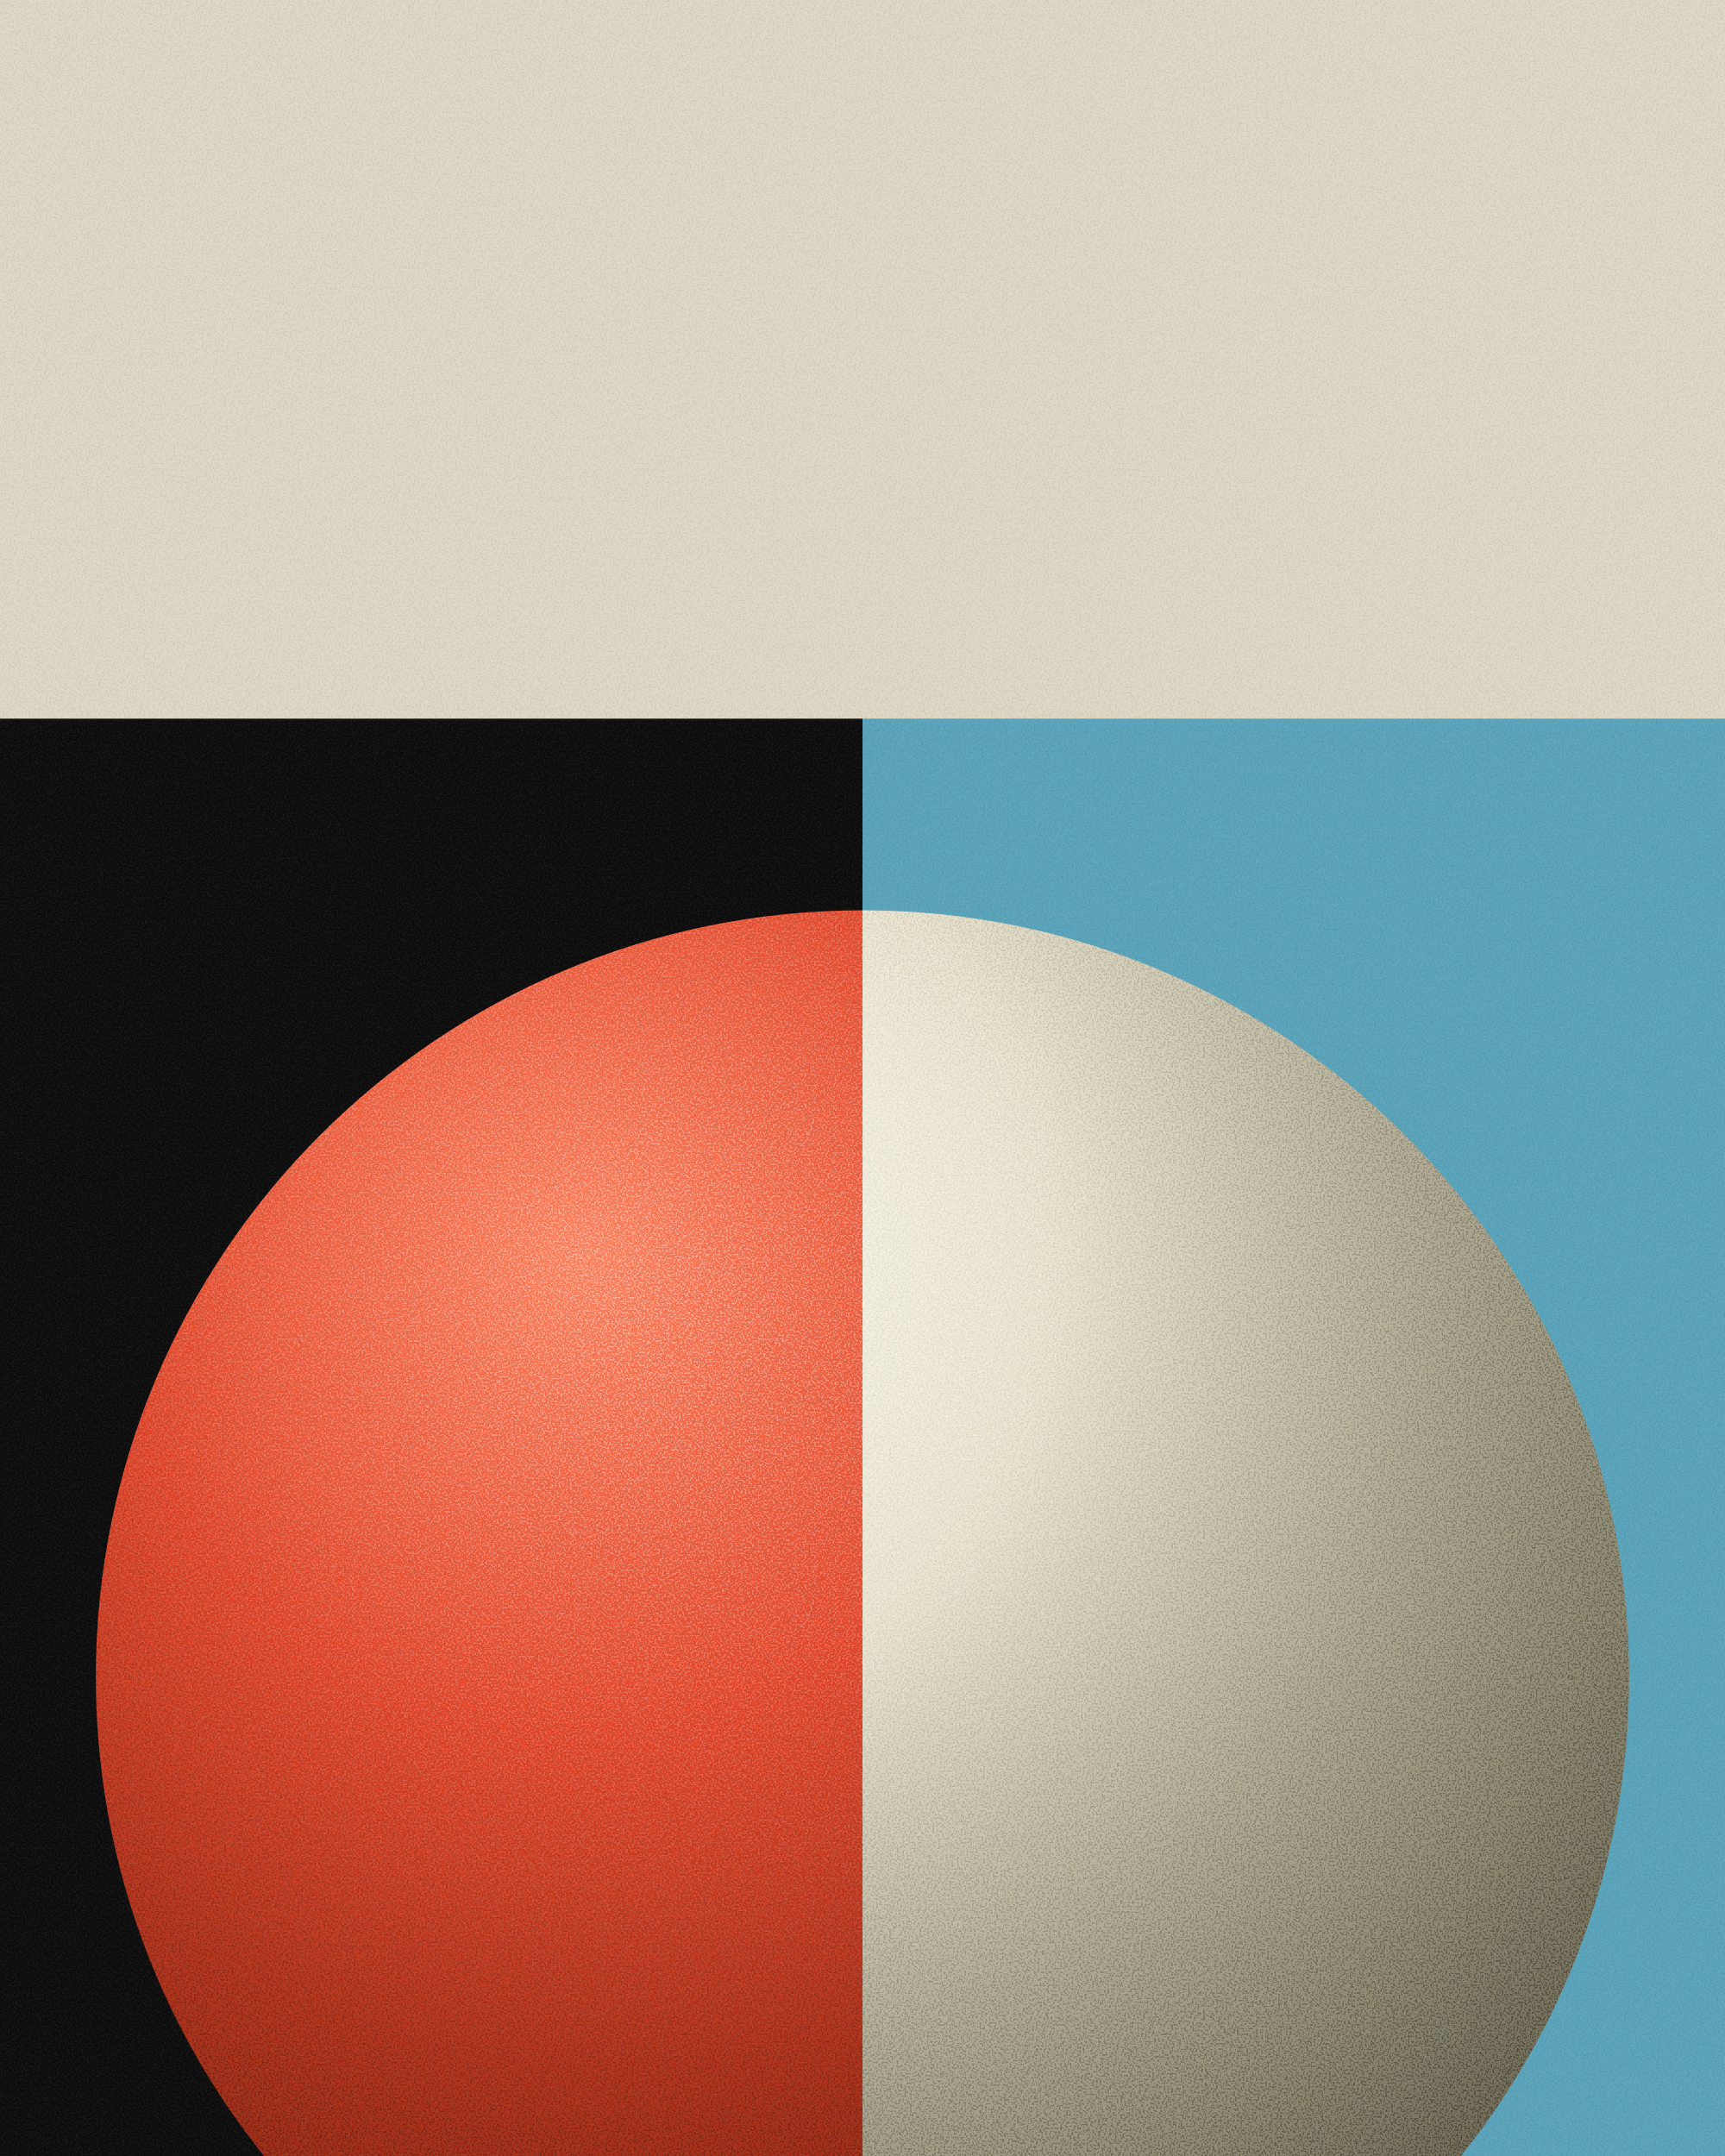
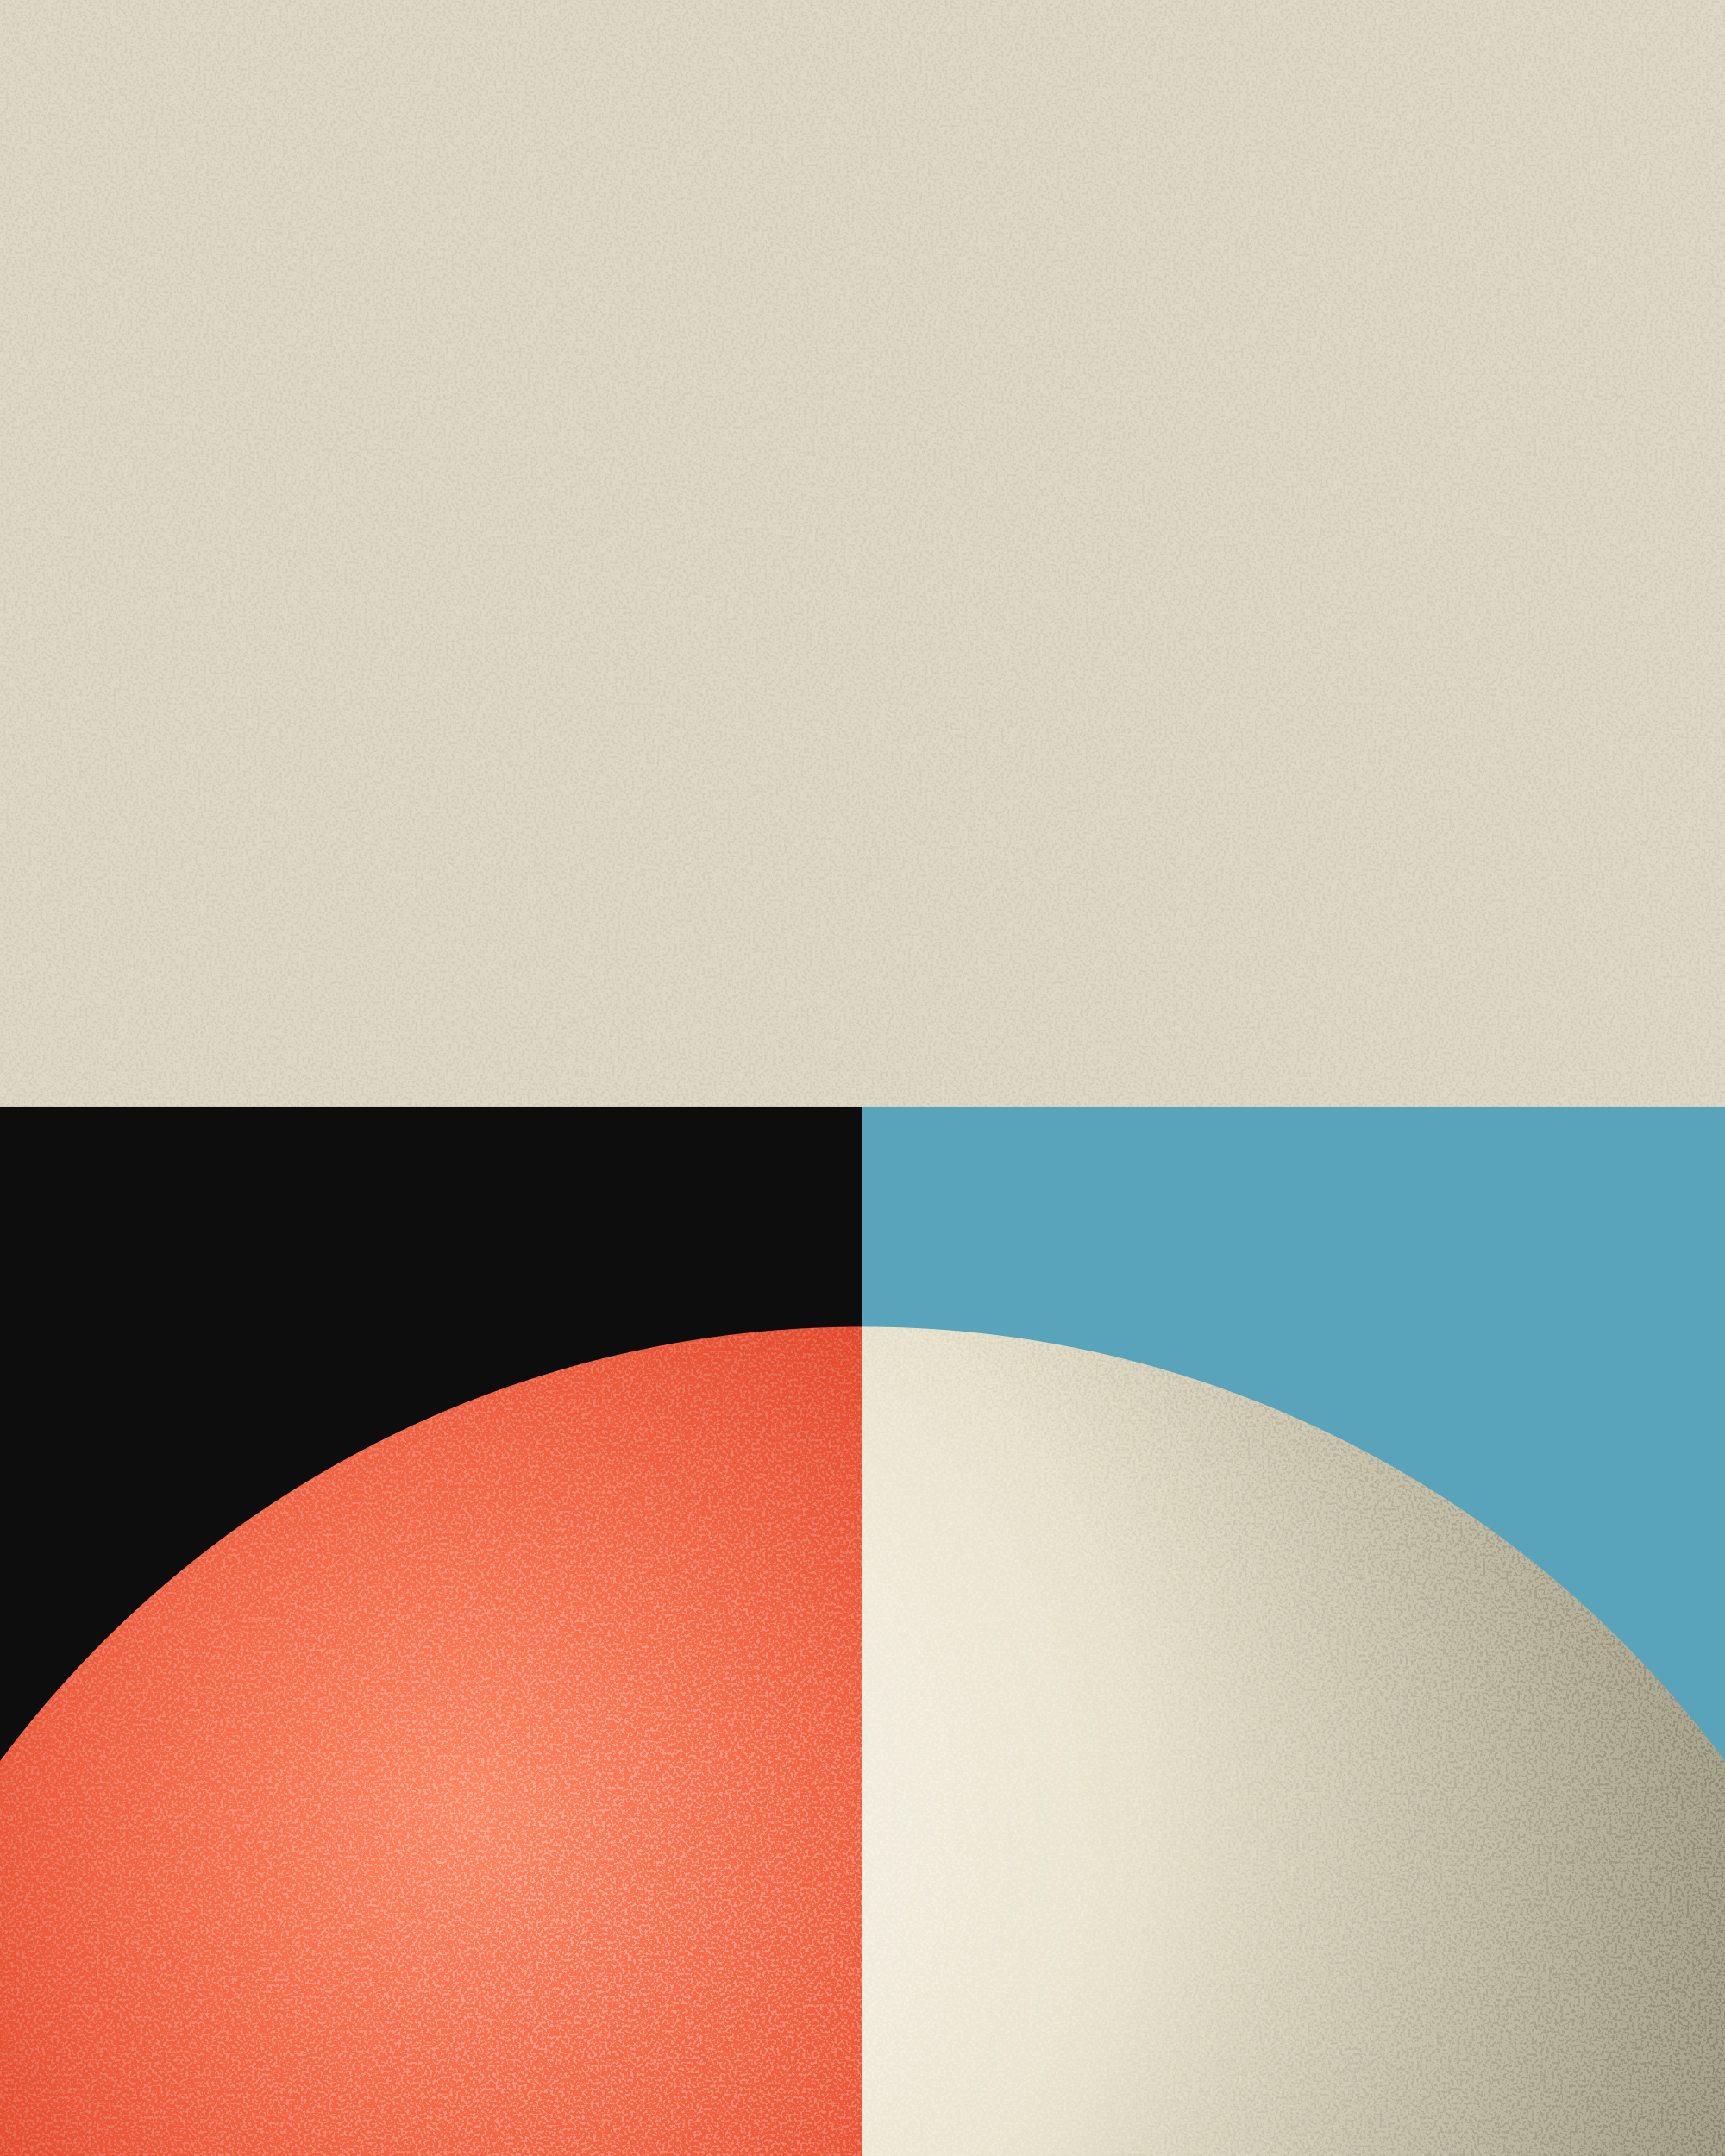
- <svg xmlns="http://www.w3.org/2000/svg" class="bauhaus" viewBox="0 0 1080 1350" preserveAspectRatio="xMidYMax slice" aria-hidden="true">
-   <defs>
-     <filter id="gc" x="0" y="0" width="100%" height="100%">
-       <feTurbulence type="fractalNoise" baseFrequency=".85" numOctaves="2" seed="7" />
-       <feColorMatrix values="0 0 0 0 1  0 0 0 0 1  0 0 0 0 1  9 0 0 0 -4.5" />
-     </filter>
-     <filter id="gs" x="0" y="0" width="100%" height="100%">
-       <feTurbulence type="fractalNoise" baseFrequency=".85" numOctaves="2" seed="3" />
-       <feColorMatrix values="0 0 0 0 0  0 0 0 0 0  0 0 0 0 0  9 0 0 0 -4.5" />
-     </filter>
-     <radialGradient id="gr" gradientUnits="userSpaceOnUse" cx="365" cy="788" r="850">
-       <stop offset="0" stop-color="#ff8460" />
-       <stop offset=".35" stop-color="#e2462a" />
-       <stop offset=".8" stop-color="#8a2511" />
-       <stop offset="1" stop-color="#5a150a" />
-     </radialGradient>
-     <radialGradient id="gb" gradientUnits="userSpaceOnUse" cx="365" cy="788" r="850">
-       <stop offset="0" stop-color="#fffdf5" />
-       <stop offset=".35" stop-color="#e8e2cc" />
-       <stop offset=".8" stop-color="#8d8870" />
-       <stop offset="1" stop-color="#5f5b49" />
-     </radialGradient>
-     <radialGradient id="lu" cx=".36" cy=".26" r=".5">
-       <stop offset="0" stop-color="#fff" />
-       <stop offset="1" stop-color="#000" />
-     </radialGradient>
-     <radialGradient id="os" cx=".36" cy=".26" r=".8">
-       <stop offset=".3" stop-color="#000" />
-       <stop offset="1" stop-color="#fff" />
-     </radialGradient>
-     <mask id="ml">
-       <rect x="60" y="570" width="960" height="960" fill="url(#lu)" />
-     </mask>
-     <mask id="ms">
-       <rect x="60" y="570" width="960" height="960" fill="url(#os)" />
-     </mask>
-     <clipPath id="t">
-       <rect y="450" width="1080" height="900" />
-     </clipPath>
-     <clipPath id="sx">
-       <rect width="540" height="1350" />
-     </clipPath>
-     <clipPath id="dx">
-       <rect x="540" width="540" height="1350" />
-     </clipPath>
-     <clipPath id="cc">
-       <circle cx="540" cy="1050" r="480" />
-     </clipPath>
-   </defs>
-   <rect width="1080" height="1350" fill="#ddd8c4" />
-   <rect y="450" width="540" height="900" fill="#0d0d0d" />
-   <rect x="540" y="450" width="540" height="900" fill="#5aa4bb" />
-   <g clip-path="url(#t)">
-     <circle cx="540" cy="1050" r="480" fill="url(#gr)" clip-path="url(#sx)" />
-     <circle cx="540" cy="1050" r="480" fill="url(#gb)" clip-path="url(#dx)" />
-     <g clip-path="url(#cc)">
-       <rect x="60" y="570" width="960" height="960" filter="url(#gc)" mask="url(#ml)" opacity=".35" />
-       <rect x="60" y="570" width="960" height="960" filter="url(#gs)" mask="url(#ms)" opacity=".3" />
+ <svg xmlns="http://www.w3.org/2000/svg" viewBox="0 0 1080 1350">
+   <svg width="1080" height="1350" viewBox="0 0 1600 900" preserveAspectRatio="xMidYMax slice">
+     <defs>
+       <filter id="f-gc" x="0" y="0" width="100%" height="100%">
+         <feTurbulence type="fractalNoise" baseFrequency=".85" numOctaves="2" seed="7" />
+         <feColorMatrix values="0 0 0 0 1  0 0 0 0 1  0 0 0 0 1  9 0 0 0 -4.5" />
+       </filter>
+       <filter id="f-gs" x="0" y="0" width="100%" height="100%">
+         <feTurbulence type="fractalNoise" baseFrequency=".85" numOctaves="2" seed="3" />
+         <feColorMatrix values="0 0 0 0 0  0 0 0 0 0  0 0 0 0 0  9 0 0 0 -4.5" />
+       </filter>
+       <radialGradient id="f-gr" gradientUnits="userSpaceOnUse" cx="640" cy="760" r="780">
+         <stop offset="0" stop-color="#ff8460" />
+         <stop offset=".35" stop-color="#e2462a" />
+         <stop offset=".8" stop-color="#8a2511" />
+         <stop offset="1" stop-color="#5a150a" />
+       </radialGradient>
+       <radialGradient id="f-gb" gradientUnits="userSpaceOnUse" cx="640" cy="760" r="780">
+         <stop offset="0" stop-color="#fffdf5" />
+         <stop offset=".35" stop-color="#e8e2cc" />
+         <stop offset=".8" stop-color="#8d8870" />
+         <stop offset="1" stop-color="#5f5b49" />
+       </radialGradient>
+       <radialGradient id="f-lu" cx=".36" cy=".26" r=".5">
+         <stop offset="0" stop-color="#fff" />
+         <stop offset="1" stop-color="#000" />
+       </radialGradient>
+       <radialGradient id="f-os" cx=".36" cy=".26" r=".8">
+         <stop offset=".3" stop-color="#000" />
+         <stop offset="1" stop-color="#fff" />
+       </radialGradient>
+       <mask id="f-ml">
+         <rect x="360" y="560" width="880" height="880" fill="url(#f-lu)" />
+       </mask>
+       <mask id="f-ms">
+         <rect x="360" y="560" width="880" height="880" fill="url(#f-os)" />
+       </mask>
+       <clipPath id="f-t">
+         <rect y="470" width="1600" height="430" />
+       </clipPath>
+       <clipPath id="f-sx">
+         <rect x="360" y="470" width="440" height="430" />
+       </clipPath>
+       <clipPath id="f-dx">
+         <rect x="800" y="470" width="440" height="430" />
+       </clipPath>
+       <clipPath id="f-cc">
+         <circle cx="800" cy="1000" r="440" />
+       </clipPath>
+     </defs>
+     <rect width="1600" height="900" fill="#ddd8c4" />
+     <rect width="1600" height="900" filter="url(#f-gs)" opacity=".05" />
+     <rect width="1600" height="900" filter="url(#f-gc)" opacity=".04" />
+   </svg>
+   <svg x="0" y="675" width="1080" height="675" viewBox="0 458 1600 442" preserveAspectRatio="xMidYMax slice" overflow="hidden">
+     <defs>
+       <filter id="s-gc" x="0" y="0" width="100%" height="100%">
+         <feTurbulence type="fractalNoise" baseFrequency=".85" numOctaves="2" seed="7" />
+         <feColorMatrix values="0 0 0 0 1  0 0 0 0 1  0 0 0 0 1  9 0 0 0 -4.5" />
+       </filter>
+       <filter id="s-gs" x="0" y="0" width="100%" height="100%">
+         <feTurbulence type="fractalNoise" baseFrequency=".85" numOctaves="2" seed="3" />
+         <feColorMatrix values="0 0 0 0 0  0 0 0 0 0  0 0 0 0 0  9 0 0 0 -4.5" />
+       </filter>
+       <radialGradient id="s-gr" gradientUnits="userSpaceOnUse" cx="640" cy="760" r="780">
+         <stop offset="0" stop-color="#ff8460" />
+         <stop offset=".35" stop-color="#e2462a" />
+         <stop offset=".8" stop-color="#8a2511" />
+         <stop offset="1" stop-color="#5a150a" />
+       </radialGradient>
+       <radialGradient id="s-gb" gradientUnits="userSpaceOnUse" cx="640" cy="760" r="780">
+         <stop offset="0" stop-color="#fffdf5" />
+         <stop offset=".35" stop-color="#e8e2cc" />
+         <stop offset=".8" stop-color="#8d8870" />
+         <stop offset="1" stop-color="#5f5b49" />
+       </radialGradient>
+       <radialGradient id="s-lu" cx=".36" cy=".26" r=".5">
+         <stop offset="0" stop-color="#fff" />
+         <stop offset="1" stop-color="#000" />
+       </radialGradient>
+       <radialGradient id="s-os" cx=".36" cy=".26" r=".8">
+         <stop offset=".3" stop-color="#000" />
+         <stop offset="1" stop-color="#fff" />
+       </radialGradient>
+       <mask id="s-ml">
+         <rect x="360" y="560" width="880" height="880" fill="url(#s-lu)" />
+       </mask>
+       <mask id="s-ms">
+         <rect x="360" y="560" width="880" height="880" fill="url(#s-os)" />
+       </mask>
+       <clipPath id="s-t">
+         <rect y="470" width="1600" height="430" />
+       </clipPath>
+       <clipPath id="s-sx">
+         <rect x="360" y="470" width="440" height="430" />
+       </clipPath>
+       <clipPath id="s-dx">
+         <rect x="800" y="470" width="440" height="430" />
+       </clipPath>
+       <clipPath id="s-cc">
+         <circle cx="800" cy="1000" r="440" />
+       </clipPath>
+     </defs>
+     <rect y="470" width="800" height="430" fill="#0d0d0d" />
+     <rect x="800" y="470" width="800" height="430" fill="#5aa4bb" />
+     <g clip-path="url(#s-t)">
+       <circle cx="800" cy="1000" r="440" fill="url(#s-gr)" clip-path="url(#s-sx)" />
+       <circle cx="800" cy="1000" r="440" fill="url(#s-gb)" clip-path="url(#s-dx)" />
+       <g clip-path="url(#s-cc)">
+         <rect x="360" y="560" width="880" height="880" filter="url(#s-gc)" mask="url(#s-ml)" opacity=".35" />
+         <rect x="360" y="560" width="880" height="880" filter="url(#s-gs)" mask="url(#s-ms)" opacity=".3" />
+       </g>
    </g>
-   </g>
-   <rect width="1080" height="1350" filter="url(#gs)" opacity=".05" />
-   <rect width="1080" height="1350" filter="url(#gc)" opacity=".04" />
+   </svg>
</svg>
